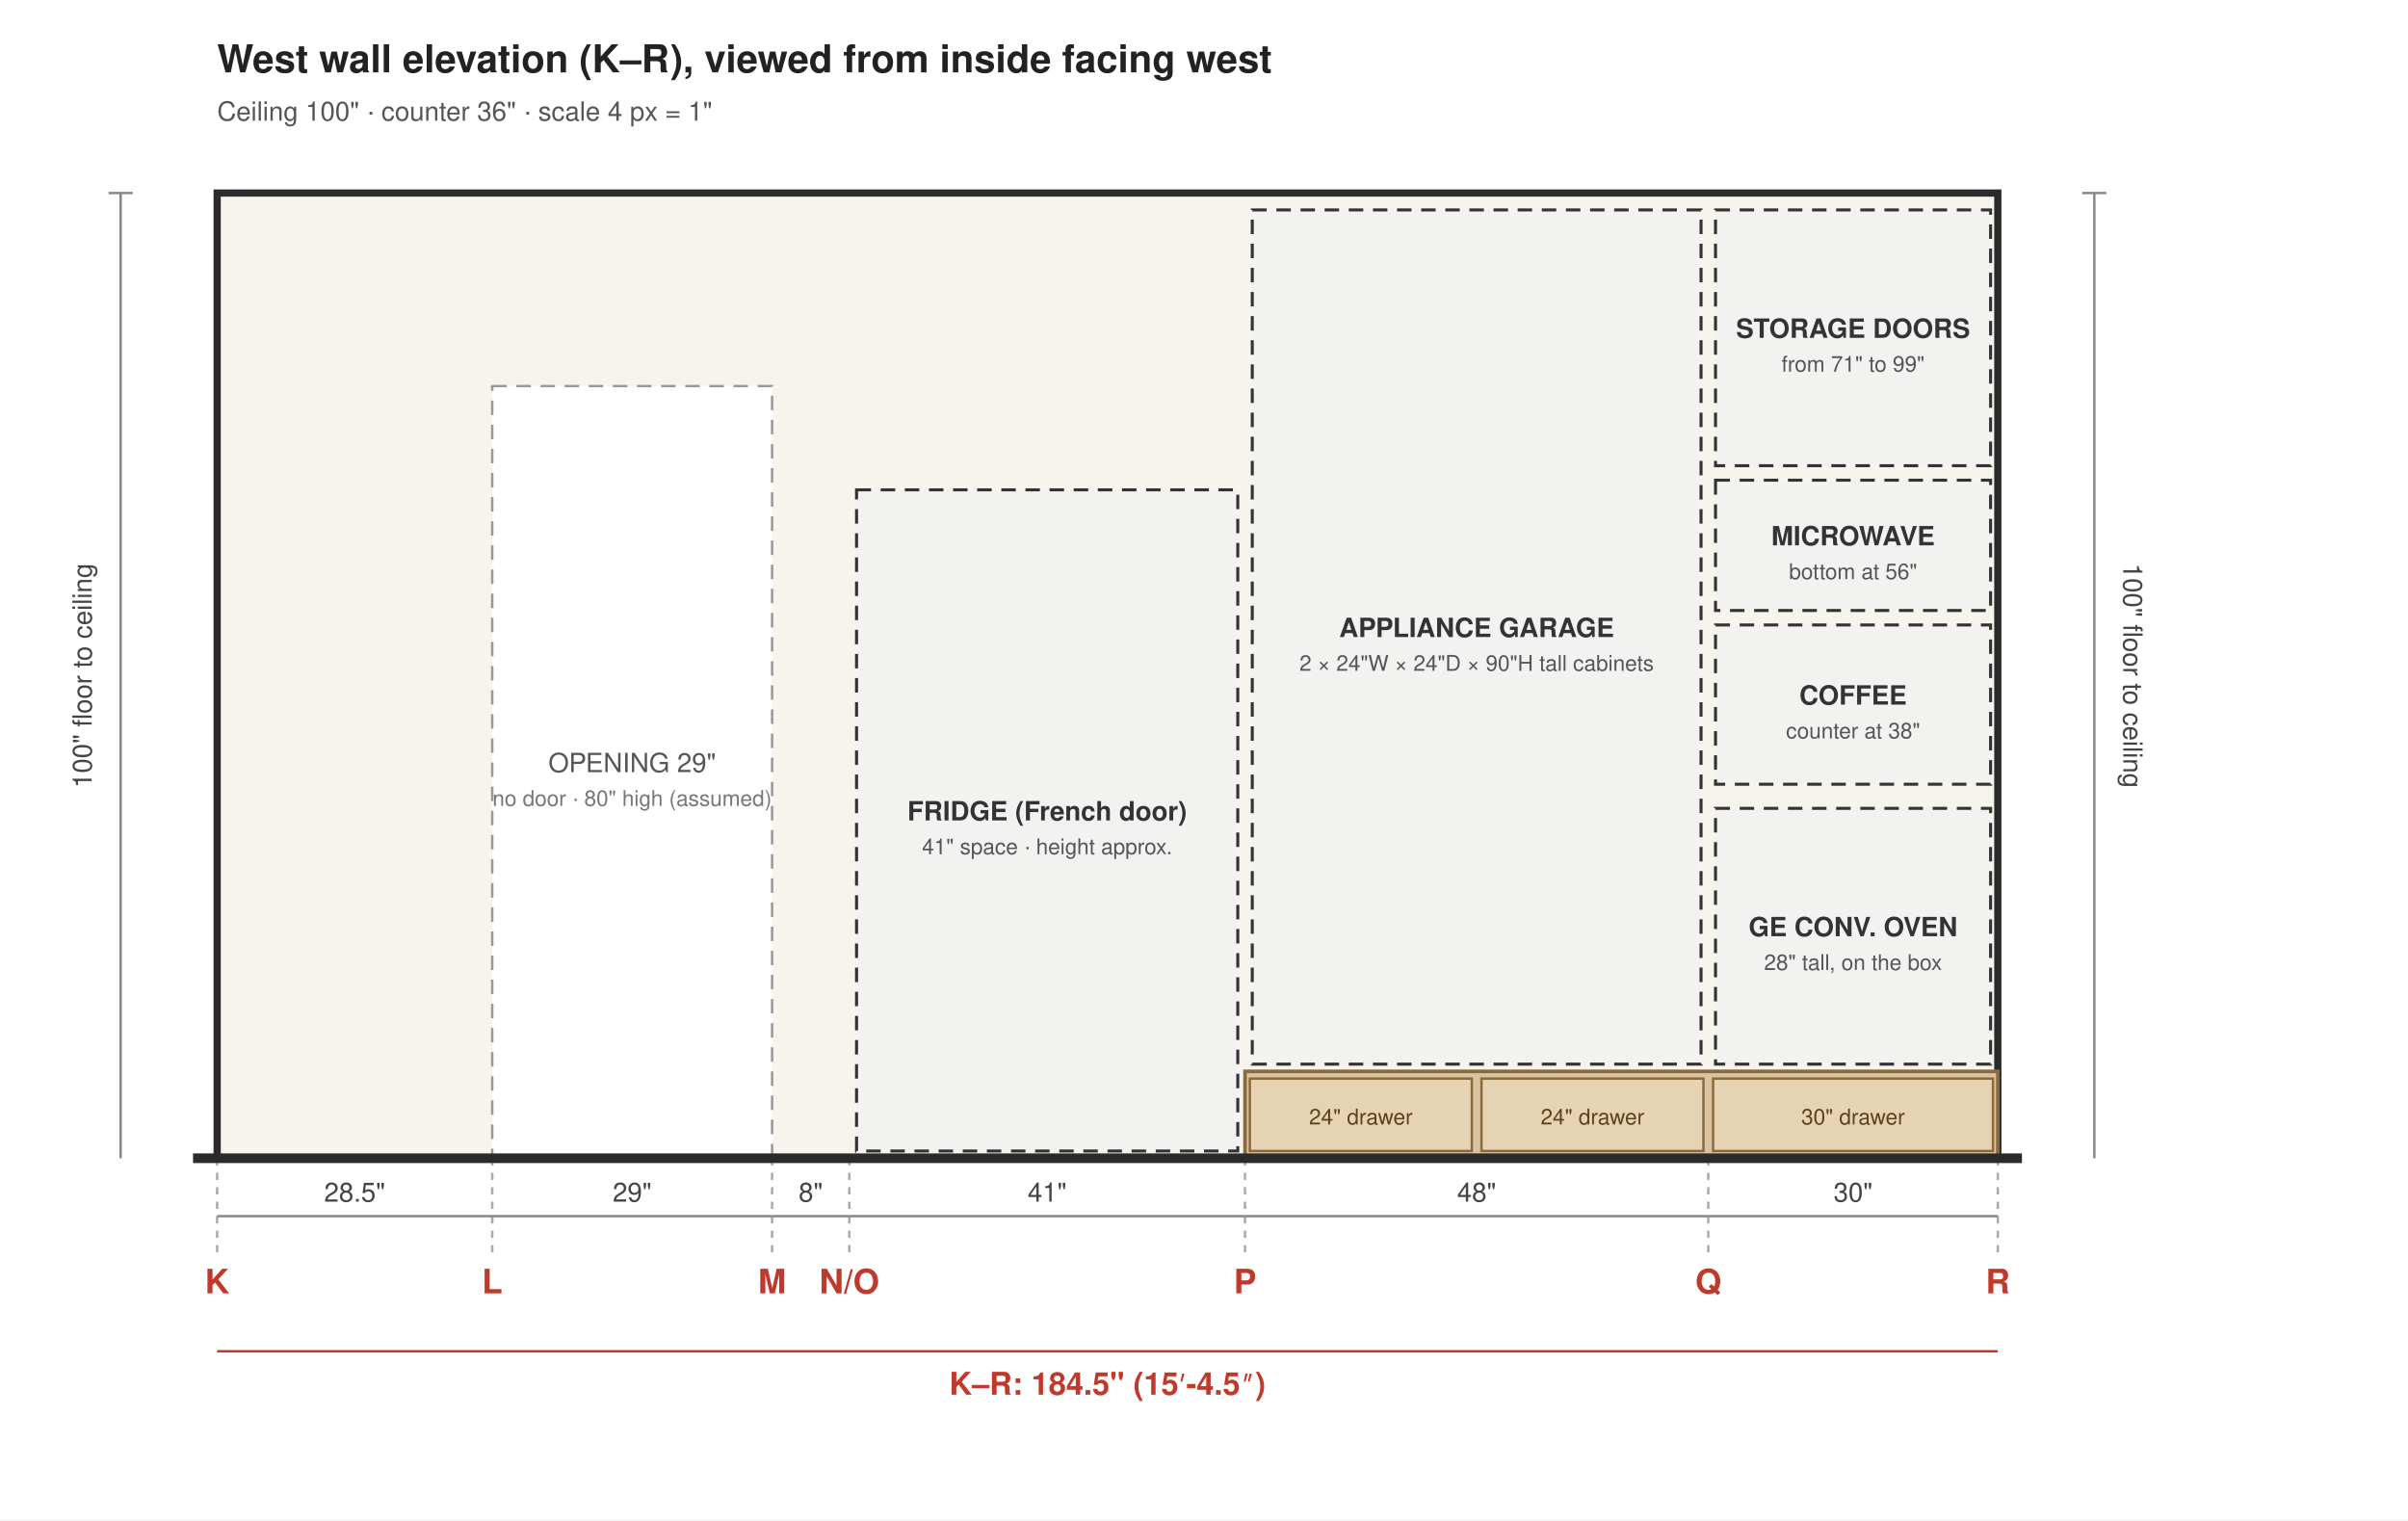
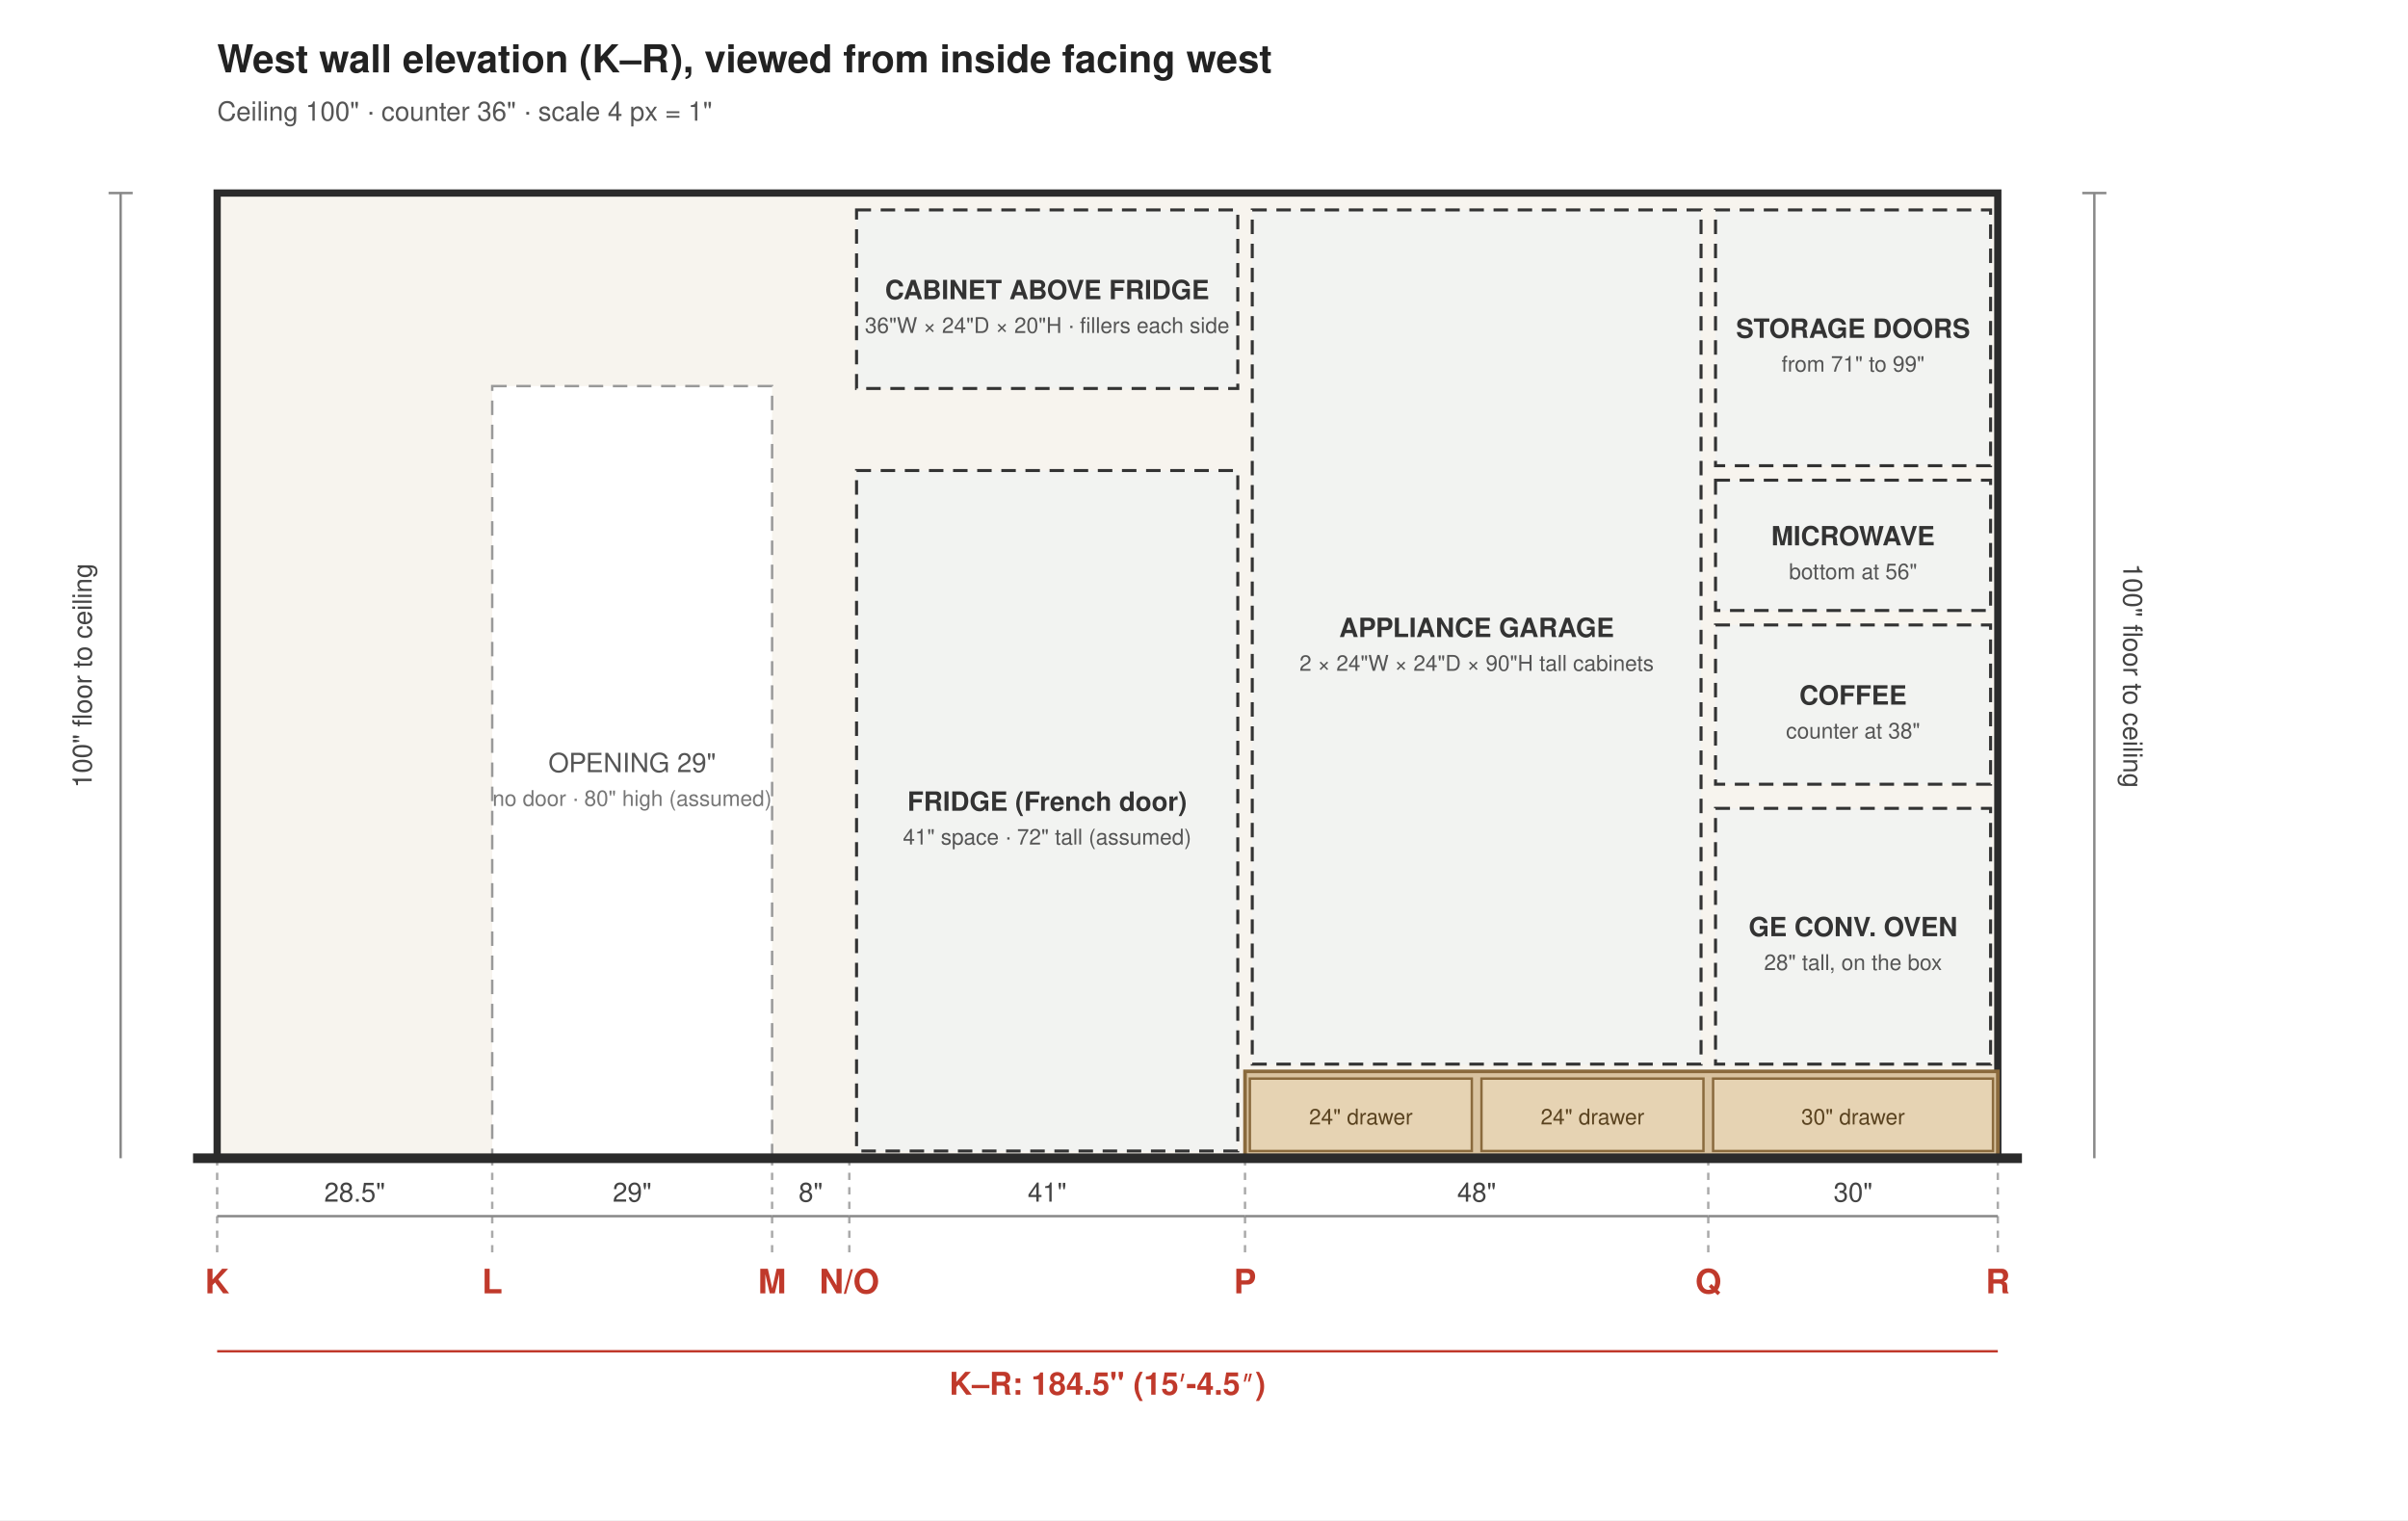
<svg xmlns="http://www.w3.org/2000/svg" viewBox="0 0 998 630" width="998" height="630" font-family="Helvetica, Arial, sans-serif">
  <rect width="998" height="630" fill="#fff" />
  <text x="90" y="30" font-size="16" font-weight="700" fill="#222">West wall elevation (K–R), viewed from inside facing west</text>
  <text x="90" y="50" font-size="11" fill="#555">Ceiling 100" · counter 36" · scale 4 px = 1"</text>
  <path d="M 90 480 L 90 80 L 828.0 80 L 828.0 480 Z" fill="#f7f4ee" stroke="#2b2b2b" stroke-width="3" />
  <rect x="204.0" y="160" width="116.0" height="320" fill="#fff" stroke="#999" stroke-dasharray="6 4" />
  <text x="262.0" y="320.0" font-size="11" fill="#555" text-anchor="middle">OPENING 29"</text>
  <text x="262.0" y="334.0" font-size="9" fill="#777" text-anchor="middle">no door · 80" high (assumed)</text>
  <rect x="516.0" y="444" width="312.0" height="36" fill="#d9c3a0" stroke="#8a6a3d" stroke-width="1.5" />
  <text x="672.0" y="466.0" font-size="10" fill="#5a4320" text-anchor="middle" />
  <rect x="518.0" y="447" width="92.0" height="30" fill="#e6d3b3" stroke="#8a6a3d" />
  <text x="564.0" y="466.0" font-size="9" fill="#5a4320" text-anchor="middle">24" drawer</text>
  <rect x="614.0" y="447" width="92.0" height="30" fill="#e6d3b3" stroke="#8a6a3d" />
  <text x="660.0" y="466.0" font-size="9" fill="#5a4320" text-anchor="middle">24" drawer</text>
  <rect x="710.0" y="447" width="116.0" height="30" fill="#e6d3b3" stroke="#8a6a3d" />
  <text x="768.0" y="466.0" font-size="9" fill="#5a4320" text-anchor="middle">30" drawer</text>
-   <rect x="355.0" y="203" width="158.0" height="274" fill="#eef1f3" fill-opacity="0.6" stroke="#333" stroke-width="1.25" stroke-dasharray="6 4" />
-   <text x="434.0" y="340.0" font-size="11" font-weight="700" fill="#333" text-anchor="middle">FRIDGE (French door)</text>
-   <text x="434.0" y="354.0" font-size="9" fill="#555" text-anchor="middle">41" space · height approx.</text>
+   <rect x="355.0" y="195" width="158.0" height="282" fill="#eef1f3" fill-opacity="0.6" stroke="#333" stroke-width="1.25" stroke-dasharray="6 4" />
+   <text x="434.0" y="336.0" font-size="11" font-weight="700" fill="#333" text-anchor="middle">FRIDGE (French door)</text>
+   <text x="434.0" y="350.0" font-size="9" fill="#555" text-anchor="middle">41" space · 72" tall (assumed)</text>
+   <rect x="355.0" y="87" width="158.0" height="74" fill="#eef1f3" fill-opacity="0.6" stroke="#333" stroke-width="1.25" stroke-dasharray="6 4" />
+   <text x="434.0" y="124.0" font-size="11" font-weight="700" fill="#333" text-anchor="middle">CABINET ABOVE FRIDGE</text>
+   <text x="434.0" y="138.0" font-size="9" fill="#555" text-anchor="middle">36"W × 24"D × 20"H · fillers each side</text>
  <rect x="519.0" y="87" width="186.0" height="354" fill="#eef1f3" fill-opacity="0.6" stroke="#333" stroke-width="1.25" stroke-dasharray="6 4" />
  <text x="612.0" y="264.0" font-size="11" font-weight="700" fill="#333" text-anchor="middle">APPLIANCE GARAGE</text>
  <text x="612.0" y="278.0" font-size="9" fill="#555" text-anchor="middle">2 × 24"W × 24"D × 90"H tall cabinets</text>
  <rect x="711.0" y="335" width="114.0" height="106" fill="#eef1f3" fill-opacity="0.6" stroke="#333" stroke-width="1.25" stroke-dasharray="6 4" />
  <text x="768.0" y="388.0" font-size="11" font-weight="700" fill="#333" text-anchor="middle">GE CONV. OVEN</text>
  <text x="768.0" y="402.0" font-size="9" fill="#555" text-anchor="middle">28" tall, on the box</text>
  <rect x="711.0" y="331" width="114.0" height="-2" fill="#eef1f3" fill-opacity="0.6" stroke="#333" stroke-width="1.25" stroke-dasharray="6 4" />
  <text x="768.0" y="330.0" font-size="11" font-weight="700" fill="#333" text-anchor="middle" />
  <text x="768.0" y="344.0" font-size="9" fill="#555" text-anchor="middle" />
  <rect x="711.0" y="259" width="114.0" height="66" fill="#eef1f3" fill-opacity="0.6" stroke="#333" stroke-width="1.25" stroke-dasharray="6 4" />
  <text x="768.0" y="292.0" font-size="11" font-weight="700" fill="#333" text-anchor="middle">COFFEE</text>
  <text x="768.0" y="306.0" font-size="9" fill="#555" text-anchor="middle">counter at 38"</text>
  <rect x="711.0" y="199" width="114.0" height="54" fill="#eef1f3" fill-opacity="0.6" stroke="#333" stroke-width="1.25" stroke-dasharray="6 4" />
  <text x="768.0" y="226.0" font-size="11" font-weight="700" fill="#333" text-anchor="middle">MICROWAVE</text>
  <text x="768.0" y="240.0" font-size="9" fill="#555" text-anchor="middle">bottom at 56"</text>
  <rect x="711.0" y="87" width="114.0" height="106" fill="#eef1f3" fill-opacity="0.6" stroke="#333" stroke-width="1.25" stroke-dasharray="6 4" />
  <text x="768.0" y="140.0" font-size="11" font-weight="700" fill="#333" text-anchor="middle">STORAGE DOORS</text>
  <text x="768.0" y="154.0" font-size="9" fill="#555" text-anchor="middle">from 71" to 99"</text>
  <line x1="90.0" y1="480" x2="90.0" y2="520" stroke="#aaa" stroke-dasharray="3 3" />
  <text x="90.0" y="536" font-size="14" font-weight="700" fill="#c0392b" text-anchor="middle">K</text>
  <line x1="204.0" y1="480" x2="204.0" y2="520" stroke="#aaa" stroke-dasharray="3 3" />
  <text x="204.0" y="536" font-size="14" font-weight="700" fill="#c0392b" text-anchor="middle">L</text>
  <line x1="320.0" y1="480" x2="320.0" y2="520" stroke="#aaa" stroke-dasharray="3 3" />
  <text x="320.0" y="536" font-size="14" font-weight="700" fill="#c0392b" text-anchor="middle">M</text>
  <line x1="352.0" y1="480" x2="352.0" y2="520" stroke="#aaa" stroke-dasharray="3 3" />
  <text x="352.0" y="536" font-size="14" font-weight="700" fill="#c0392b" text-anchor="middle">N/O</text>
  <line x1="516.0" y1="480" x2="516.0" y2="520" stroke="#aaa" stroke-dasharray="3 3" />
  <text x="516.0" y="536" font-size="14" font-weight="700" fill="#c0392b" text-anchor="middle">P</text>
  <line x1="708.0" y1="480" x2="708.0" y2="520" stroke="#aaa" stroke-dasharray="3 3" />
  <text x="708.0" y="536" font-size="14" font-weight="700" fill="#c0392b" text-anchor="middle">Q</text>
  <line x1="828.0" y1="480" x2="828.0" y2="520" stroke="#aaa" stroke-dasharray="3 3" />
  <text x="828.0" y="536" font-size="14" font-weight="700" fill="#c0392b" text-anchor="middle">R</text>
  <line x1="90.0" y1="504" x2="204.0" y2="504" stroke="#888" />
  <text x="147.0" y="498" font-size="11" fill="#444" text-anchor="middle">28.5"</text>
  <line x1="204.0" y1="504" x2="320.0" y2="504" stroke="#888" />
  <text x="262.0" y="498" font-size="11" fill="#444" text-anchor="middle">29"</text>
  <line x1="320.0" y1="504" x2="352.0" y2="504" stroke="#888" />
  <text x="336.0" y="498" font-size="11" fill="#444" text-anchor="middle">8"</text>
  <line x1="352.0" y1="504" x2="516.0" y2="504" stroke="#888" />
  <text x="434.0" y="498" font-size="11" fill="#444" text-anchor="middle">41"</text>
  <line x1="516.0" y1="504" x2="708.0" y2="504" stroke="#888" />
  <text x="612.0" y="498" font-size="11" fill="#444" text-anchor="middle">48"</text>
  <line x1="708.0" y1="504" x2="828.0" y2="504" stroke="#888" />
  <text x="768.0" y="498" font-size="11" fill="#444" text-anchor="middle">30"</text>
  <line x1="90" y1="560" x2="828.0" y2="560" stroke="#c0392b" />
  <text x="459.0" y="578" font-size="13" font-weight="700" fill="#c0392b" text-anchor="middle">K–R: 184.5" (15′-4.5″)</text>
  <line x1="50" y1="480" x2="50" y2="80" stroke="#888" />
  <line x1="45" y1="80" x2="55" y2="80" stroke="#888" />
  <text x="38" y="280.0" font-size="11" fill="#444" text-anchor="middle" transform="rotate(-90 38 280.0)">100" floor to ceiling</text>
  <line x1="868.0" y1="480" x2="868.0" y2="80" stroke="#888" />
  <line x1="863.0" y1="80" x2="873.0" y2="80" stroke="#888" />
  <text x="880.0" y="280.0" font-size="11" fill="#444" text-anchor="middle" transform="rotate(90 880.0 280.0)">100" floor to ceiling</text>
  <line x1="80" y1="480" x2="838.0" y2="480" stroke="#2b2b2b" stroke-width="4" />
</svg>
